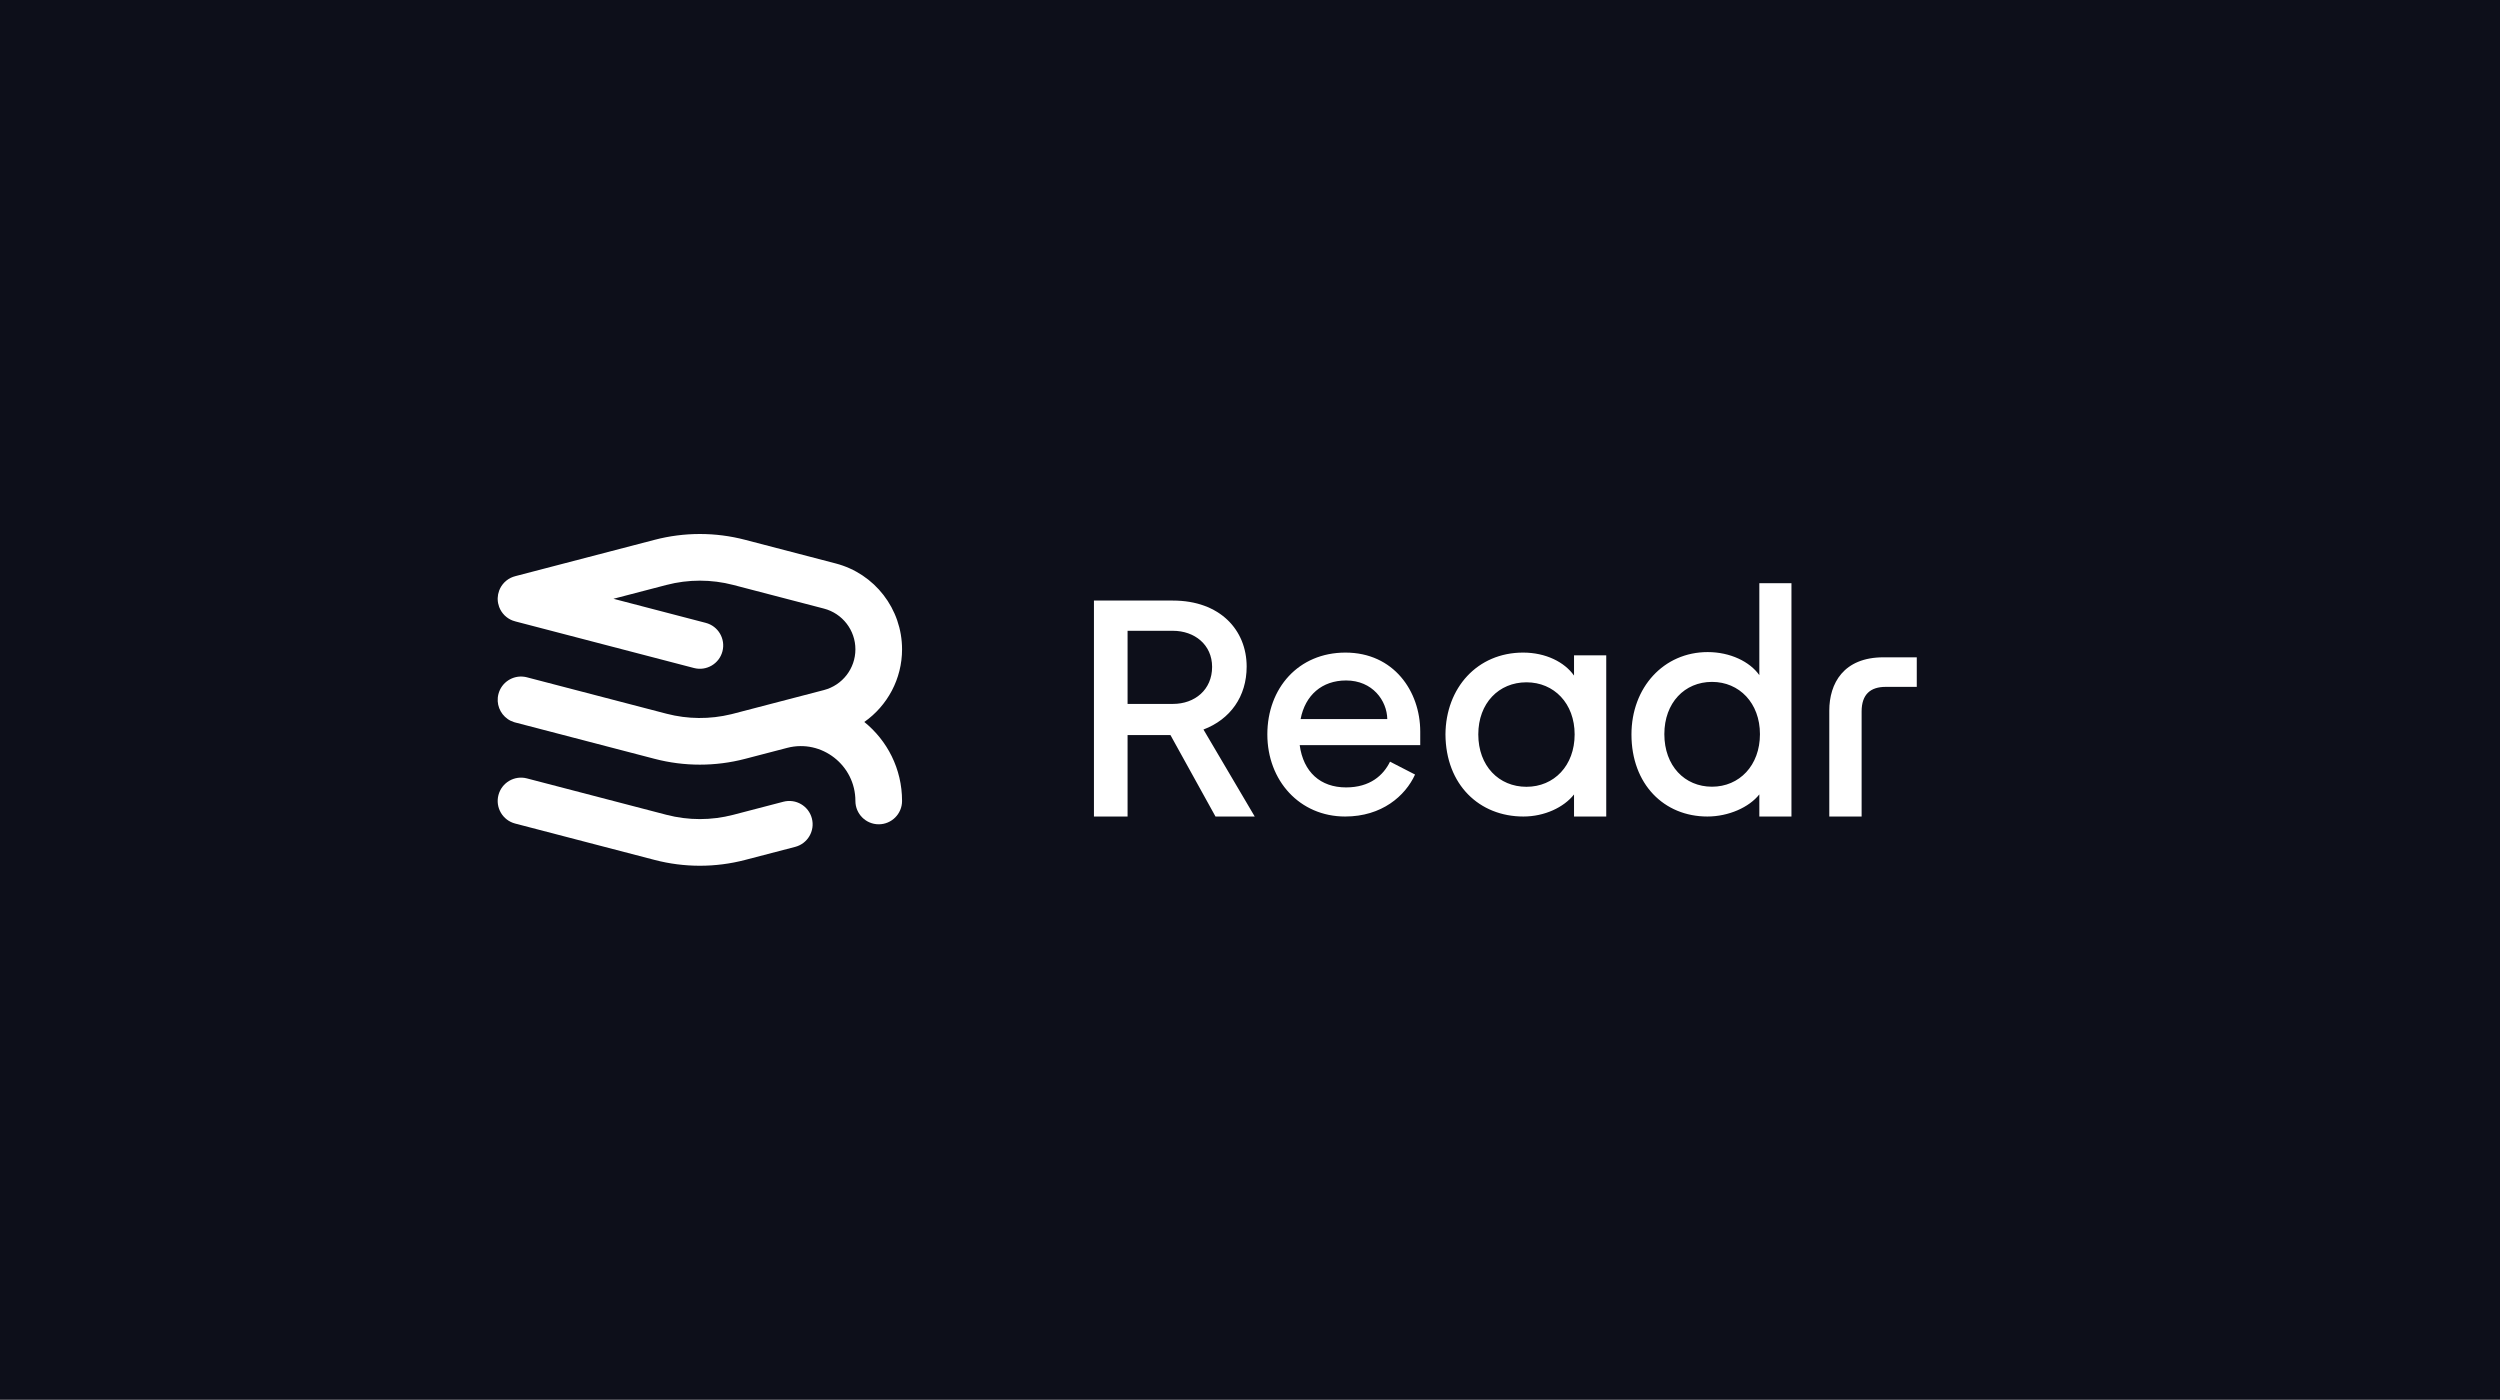
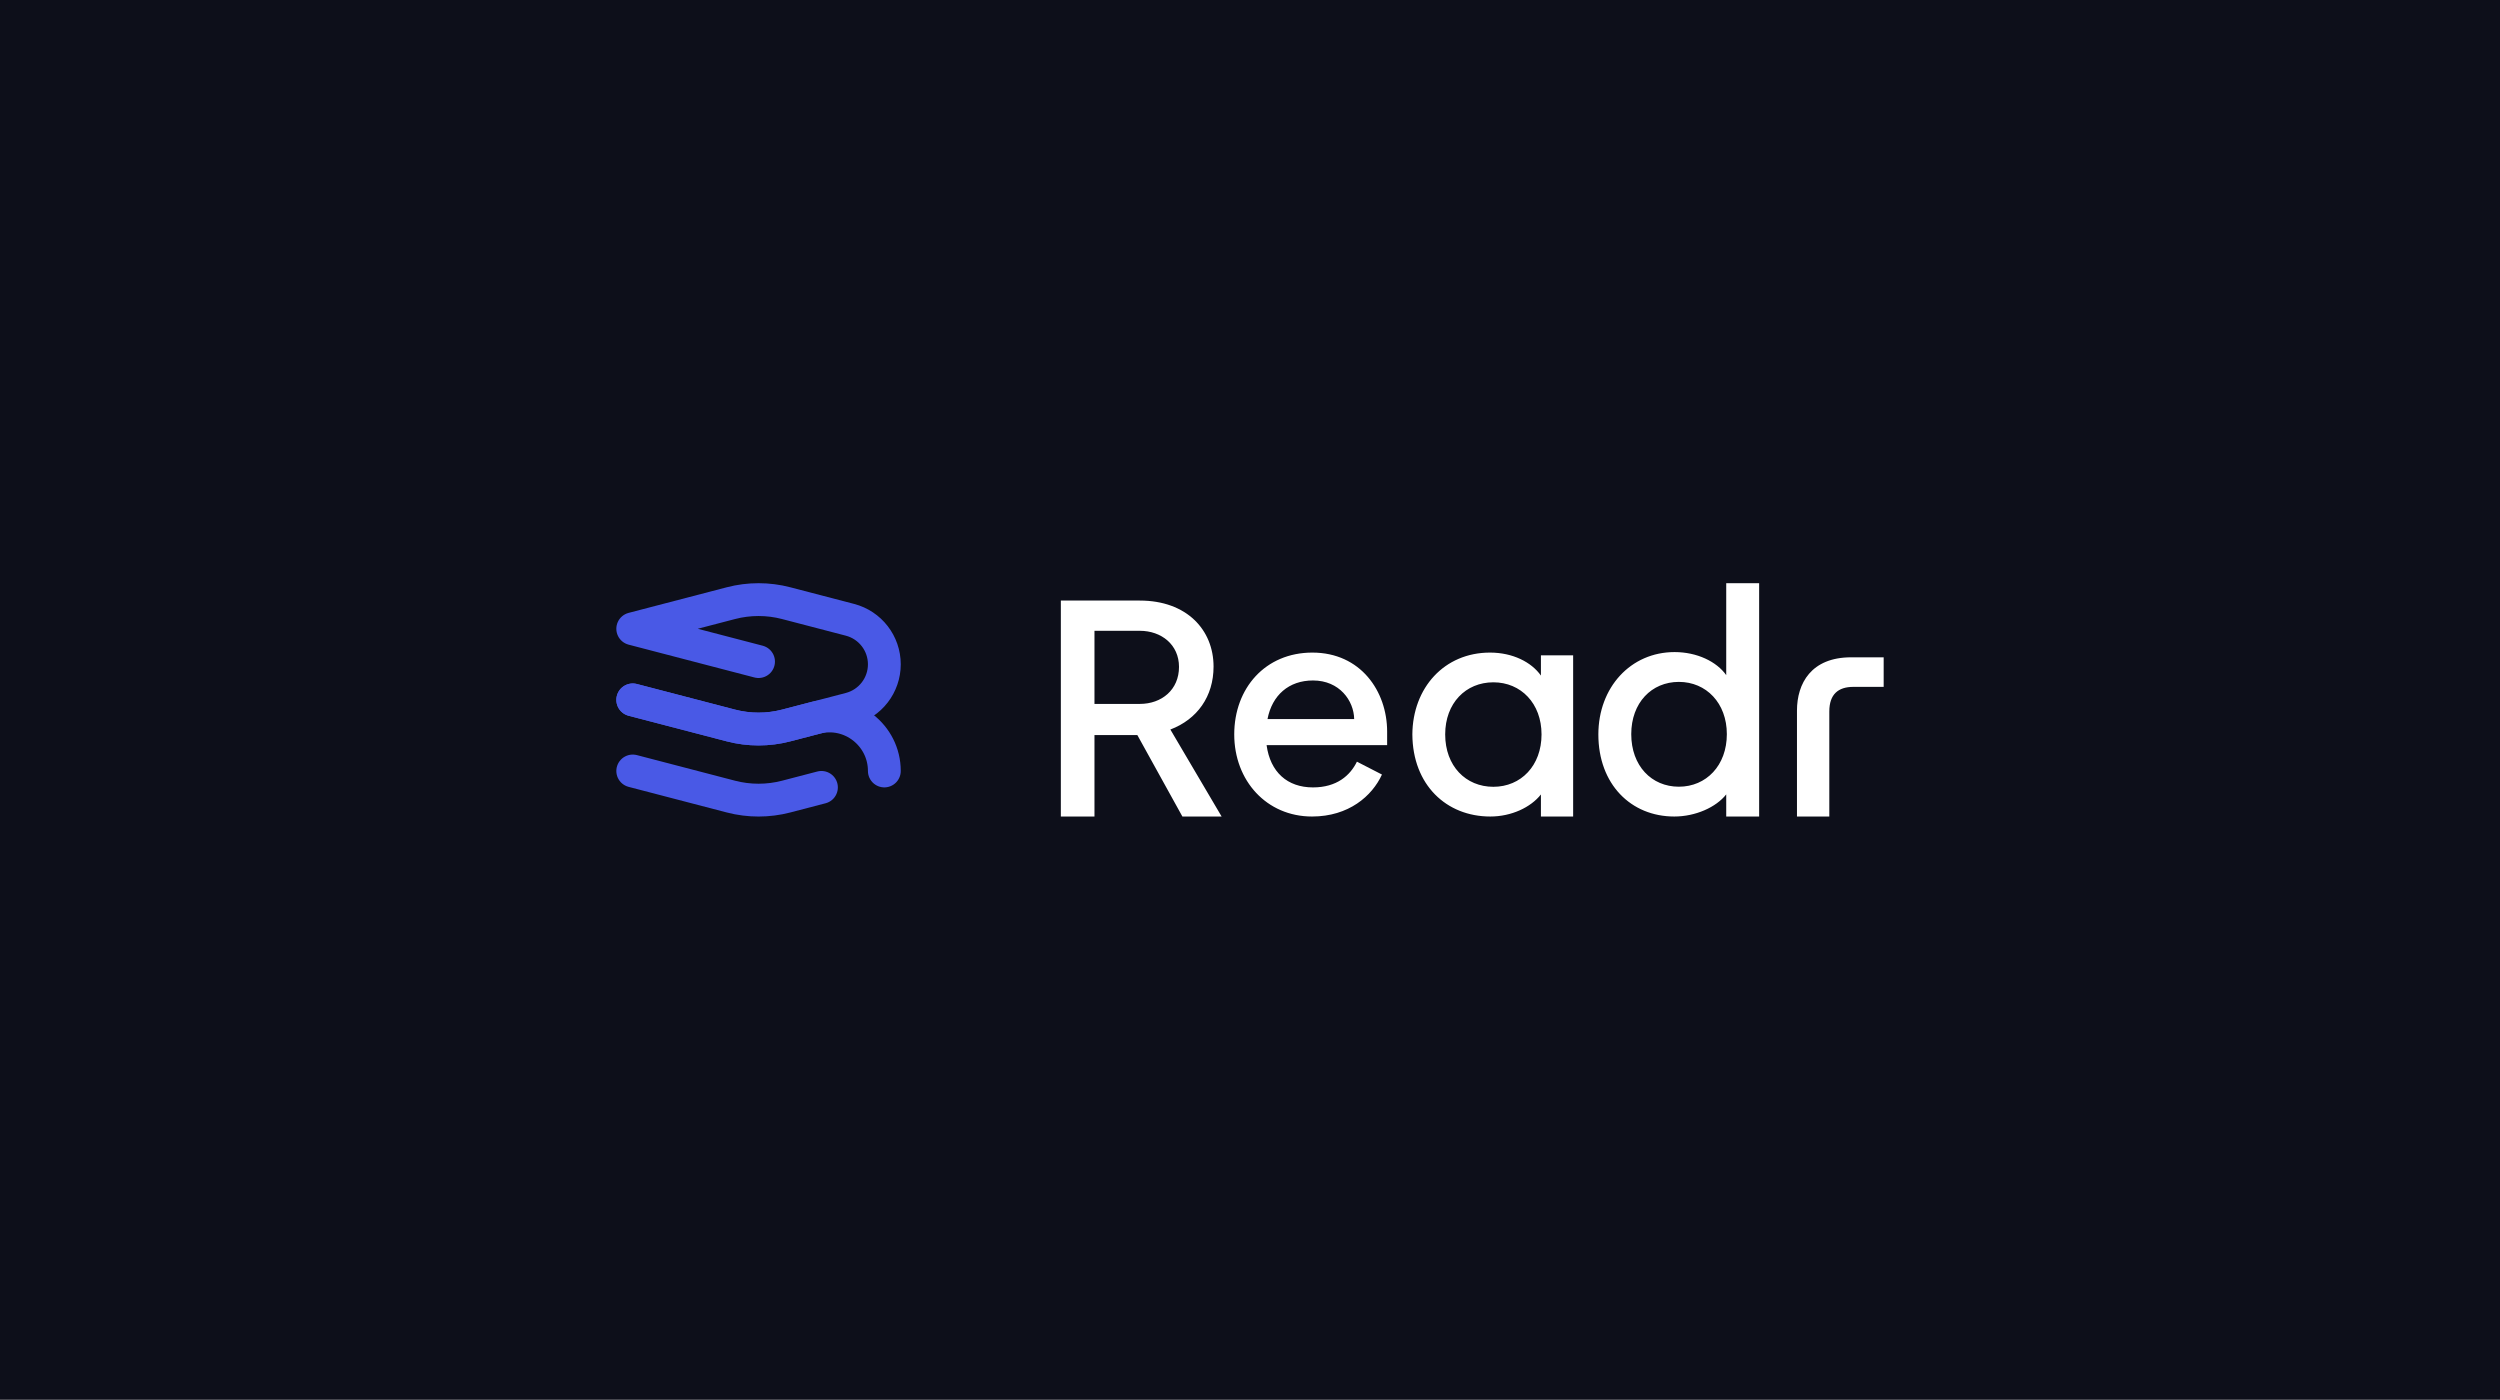
<svg xmlns="http://www.w3.org/2000/svg" width="1586" height="888" viewBox="0 0 1586 888" fill="none">
  <rect width="1586" height="888" fill="#0D0F1A" />
-   <path d="M316.213 504.398C318.277 496.489 326.361 491.75 334.27 493.813L422.831 516.916C436.711 520.537 451.29 520.537 465.17 516.916L496.998 508.613C504.907 506.55 512.991 511.289 515.054 519.198C517.117 527.107 512.378 535.191 504.469 537.254L472.642 545.557C453.862 550.456 434.139 550.456 415.359 545.557L326.797 522.455C318.889 520.391 314.15 512.307 316.213 504.398Z" fill="white" />
-   <path d="M415.359 342.444C434.139 337.545 453.862 337.545 472.642 342.444L530.174 357.452C554.967 363.92 572.267 386.312 572.267 411.934C572.267 430.683 563.001 447.7 548.317 458.016C562.782 469.718 572.267 487.635 572.267 508.134C572.267 516.307 565.64 522.934 557.467 522.934C549.294 522.934 542.668 516.308 542.667 508.134C542.667 485.431 521.237 468.807 499.505 474.416L472.642 481.424C453.862 486.323 434.139 486.323 415.359 481.424L326.797 458.321C326.55 458.256 326.306 458.186 326.065 458.11C325.342 457.882 324.649 457.602 323.987 457.277C323.766 457.168 323.549 457.055 323.335 456.936C323.122 456.818 322.912 456.694 322.707 456.566C322.604 456.502 322.502 456.436 322.401 456.37L322.1 456.167C317.141 452.728 314.602 446.443 316.213 440.264C318.148 432.849 325.374 428.221 332.787 429.372C333.034 429.41 333.281 429.455 333.528 429.506C333.775 429.558 334.023 429.616 334.27 429.68L422.831 452.783C436.278 456.291 450.379 456.4 463.867 453.111L465.17 452.783L522.703 437.774C534.461 434.706 542.667 424.086 542.667 411.934C542.667 399.782 534.461 389.161 522.703 386.093L465.17 371.084C451.29 367.463 436.711 367.463 422.831 371.084L389.166 379.867L447.736 395.146C455.645 397.209 460.384 405.294 458.321 413.203C456.258 421.112 448.173 425.851 440.264 423.788L327.062 394.255C326.406 394.096 325.763 393.893 325.138 393.648C323.306 392.933 321.682 391.881 320.322 390.582C320.276 390.538 320.23 390.493 320.184 390.449C320.178 390.442 320.171 390.436 320.165 390.43L319.97 390.236C318.593 388.835 317.48 387.145 316.738 385.228C316.718 385.177 316.698 385.126 316.679 385.075C316.666 385.038 316.653 385.002 316.639 384.965C316.099 383.497 315.788 381.935 315.738 380.334C315.737 380.3 315.736 380.267 315.735 380.234C315.733 380.178 315.733 380.121 315.732 380.065C315.731 380.012 315.73 379.959 315.73 379.906V379.827C315.73 379.773 315.731 379.72 315.732 379.667C315.733 379.61 315.733 379.554 315.735 379.499C315.736 379.445 315.739 379.392 315.741 379.338C315.796 377.763 316.103 376.225 316.634 374.779C316.651 374.734 316.666 374.689 316.683 374.645C316.697 374.608 316.712 374.572 316.726 374.536C317.424 372.722 318.452 371.111 319.722 369.755L319.913 369.556C319.926 369.542 319.939 369.528 319.953 369.514C319.981 369.485 320.01 369.458 320.039 369.429C320.098 369.369 320.158 369.309 320.218 369.25C320.231 369.238 320.244 369.225 320.257 369.212C321.716 367.803 323.482 366.678 325.486 365.954C325.998 365.767 326.522 365.608 327.055 365.479L415.359 342.444Z" fill="white" />
-   <path d="M744.103 381C773.851 381 790.879 399.593 790.879 422.883C790.879 441.867 780.506 456.35 763.479 462.809L796 518H771.111L742.537 466.331H715.333V518H694V381H744.103ZM853.564 414C884.155 414 901 438.494 901 464.153V472.706H824.523C826.847 489.813 837.689 499.532 853.952 499.532C869.054 499.532 877.572 491.952 881.832 483.204L897.709 491.368C891.513 504.976 876.605 518 853.371 518C824.523 518 804 495.256 804 465.902C804 436.549 823.748 414 853.564 414ZM966.248 414C980.653 414 992.527 420.026 998.562 428.579V415.75H1019V518H998.562V504.004C992.138 512.168 979.874 518 966.442 518C938.607 518 917.195 497.977 917 465.902C917.195 436.355 937.244 414 966.248 414ZM1136.5 518H1116.12V503.961C1109.68 512.15 1096.62 518 1083.16 518C1055.67 518 1035 497.525 1035 465.937C1035 436.103 1055.47 413.679 1083.36 413.679C1097.59 413.679 1110.07 419.723 1116.12 428.303V370H1136.5V518ZM1216 435.754H1196.25C1186.68 435.754 1181.01 440.443 1181.01 451.383V518H1160.5V450.797C1160.5 433.605 1169.49 417 1194.88 417H1216V435.754ZM968.39 432.856C950.871 432.856 937.828 446.075 937.828 465.902C937.828 485.925 950.871 499.144 968.39 499.144C985.909 499.143 998.95 485.73 998.95 465.902C998.95 446.269 985.908 432.857 968.39 432.856ZM1086.09 432.593C1068.73 432.593 1055.86 445.853 1055.86 465.742C1055.86 485.826 1068.73 499.086 1086.09 499.086C1103.44 499.086 1116.51 485.631 1116.51 465.742C1116.51 446.048 1103.44 432.593 1086.09 432.593ZM853.952 431.689C838.657 431.689 828.008 441.021 825.104 456.184H880.09C879.896 444.52 870.796 431.689 853.952 431.689ZM715.333 446.564H744.103C757.998 446.564 768.959 437.561 768.959 423.078C768.959 408.987 757.802 400.18 744.103 400.18H715.333V446.564Z" fill="white" />
+   <g transform="translate(391 370)">
+     <g transform="translate(-29.553 -45.772) scale(0.23393)" stroke="#4959E6" stroke-width="89" stroke-linecap="round" stroke-linejoin="round">
+       <path d="M170.833 512L437.115 581.465C486.216 594.274 537.783 594.274 586.885 581.465L759.872 536.338C814.823 522.002 853.167 472.374 853.167 415.583C853.167 358.793 814.823 309.164 759.872 294.829L586.885 249.702C537.783 236.893 486.217 236.893 437.115 249.702L170.833 319.167L512 408.167" />
+       <path d="M170.833 512L437.115 581.465C486.217 594.274 537.783 594.274 586.885 581.465L667.391 560.463C761.372 535.946 853.167 607.707 853.167 704.833" />
+       <path d="M170.833 704.833L437.115 774.298C486.216 787.107 537.783 787.107 586.885 774.298L682.583 749.333" />
+     </g>
+     <path d="M332.103 11C361.851 11 378.879 29.593 378.879 52.883C378.879 71.867 368.506 86.35 351.479 92.809L384 148H359.111L330.537 96.331H303.333V148H282V11H332.103ZM441.564 44C472.155 44 489 68.493 489 94.153V102.706H412.523C414.847 119.813 425.689 129.532 441.952 129.532C457.054 129.532 465.572 121.952 469.832 113.204L485.709 121.368C479.513 134.976 464.605 148 441.371 148C412.523 148 392 125.256 392 95.902C392 66.549 411.748 44 441.564 44ZM554.248 44C568.653 44 580.527 50.026 586.562 58.579V45.75H607V148H586.562V134.004C580.138 142.168 567.874 148 554.442 148C526.607 148 505.195 127.977 505 95.902C505.195 66.355 525.244 44 554.248 44ZM725 148H704.117V133.961C697.682 142.15 684.617 148 671.163 148C643.669 148 623 127.525 623 95.936C623 66.103 643.474 43.679 671.358 43.679C685.593 43.679 698.072 49.723 704.117 58.303V0H725V148ZM804 65.754H784.75C775.178 65.754 769.513 70.443 769.513 81.383V148H749V80.797C749 63.605 757.986 47 783.383 47H804V65.754ZM556.39 62.856C538.871 62.856 525.828 76.075 525.828 95.902C525.828 115.925 538.871 129.144 556.39 129.144C573.909 129.143 586.95 115.73 586.95 95.902C586.95 76.269 573.908 62.857 556.39 62.856ZM674.088 62.593C656.734 62.593 643.864 75.853 643.864 95.742C643.864 115.826 656.734 129.086 674.088 129.086C691.442 129.086 704.507 115.631 704.507 95.742C704.507 76.048 691.442 62.593 674.088 62.593ZM441.952 61.69C426.657 61.69 416.008 71.021 413.104 86.184H468.09C467.896 74.52 458.796 61.69 441.952 61.69ZM303.333 76.564H332.103C345.998 76.564 356.959 67.561 356.959 53.078C356.959 38.987 345.802 30.18 332.103 30.18H303.333V76.564Z" fill="#FFFFFF" />
+   </g>
</svg>
